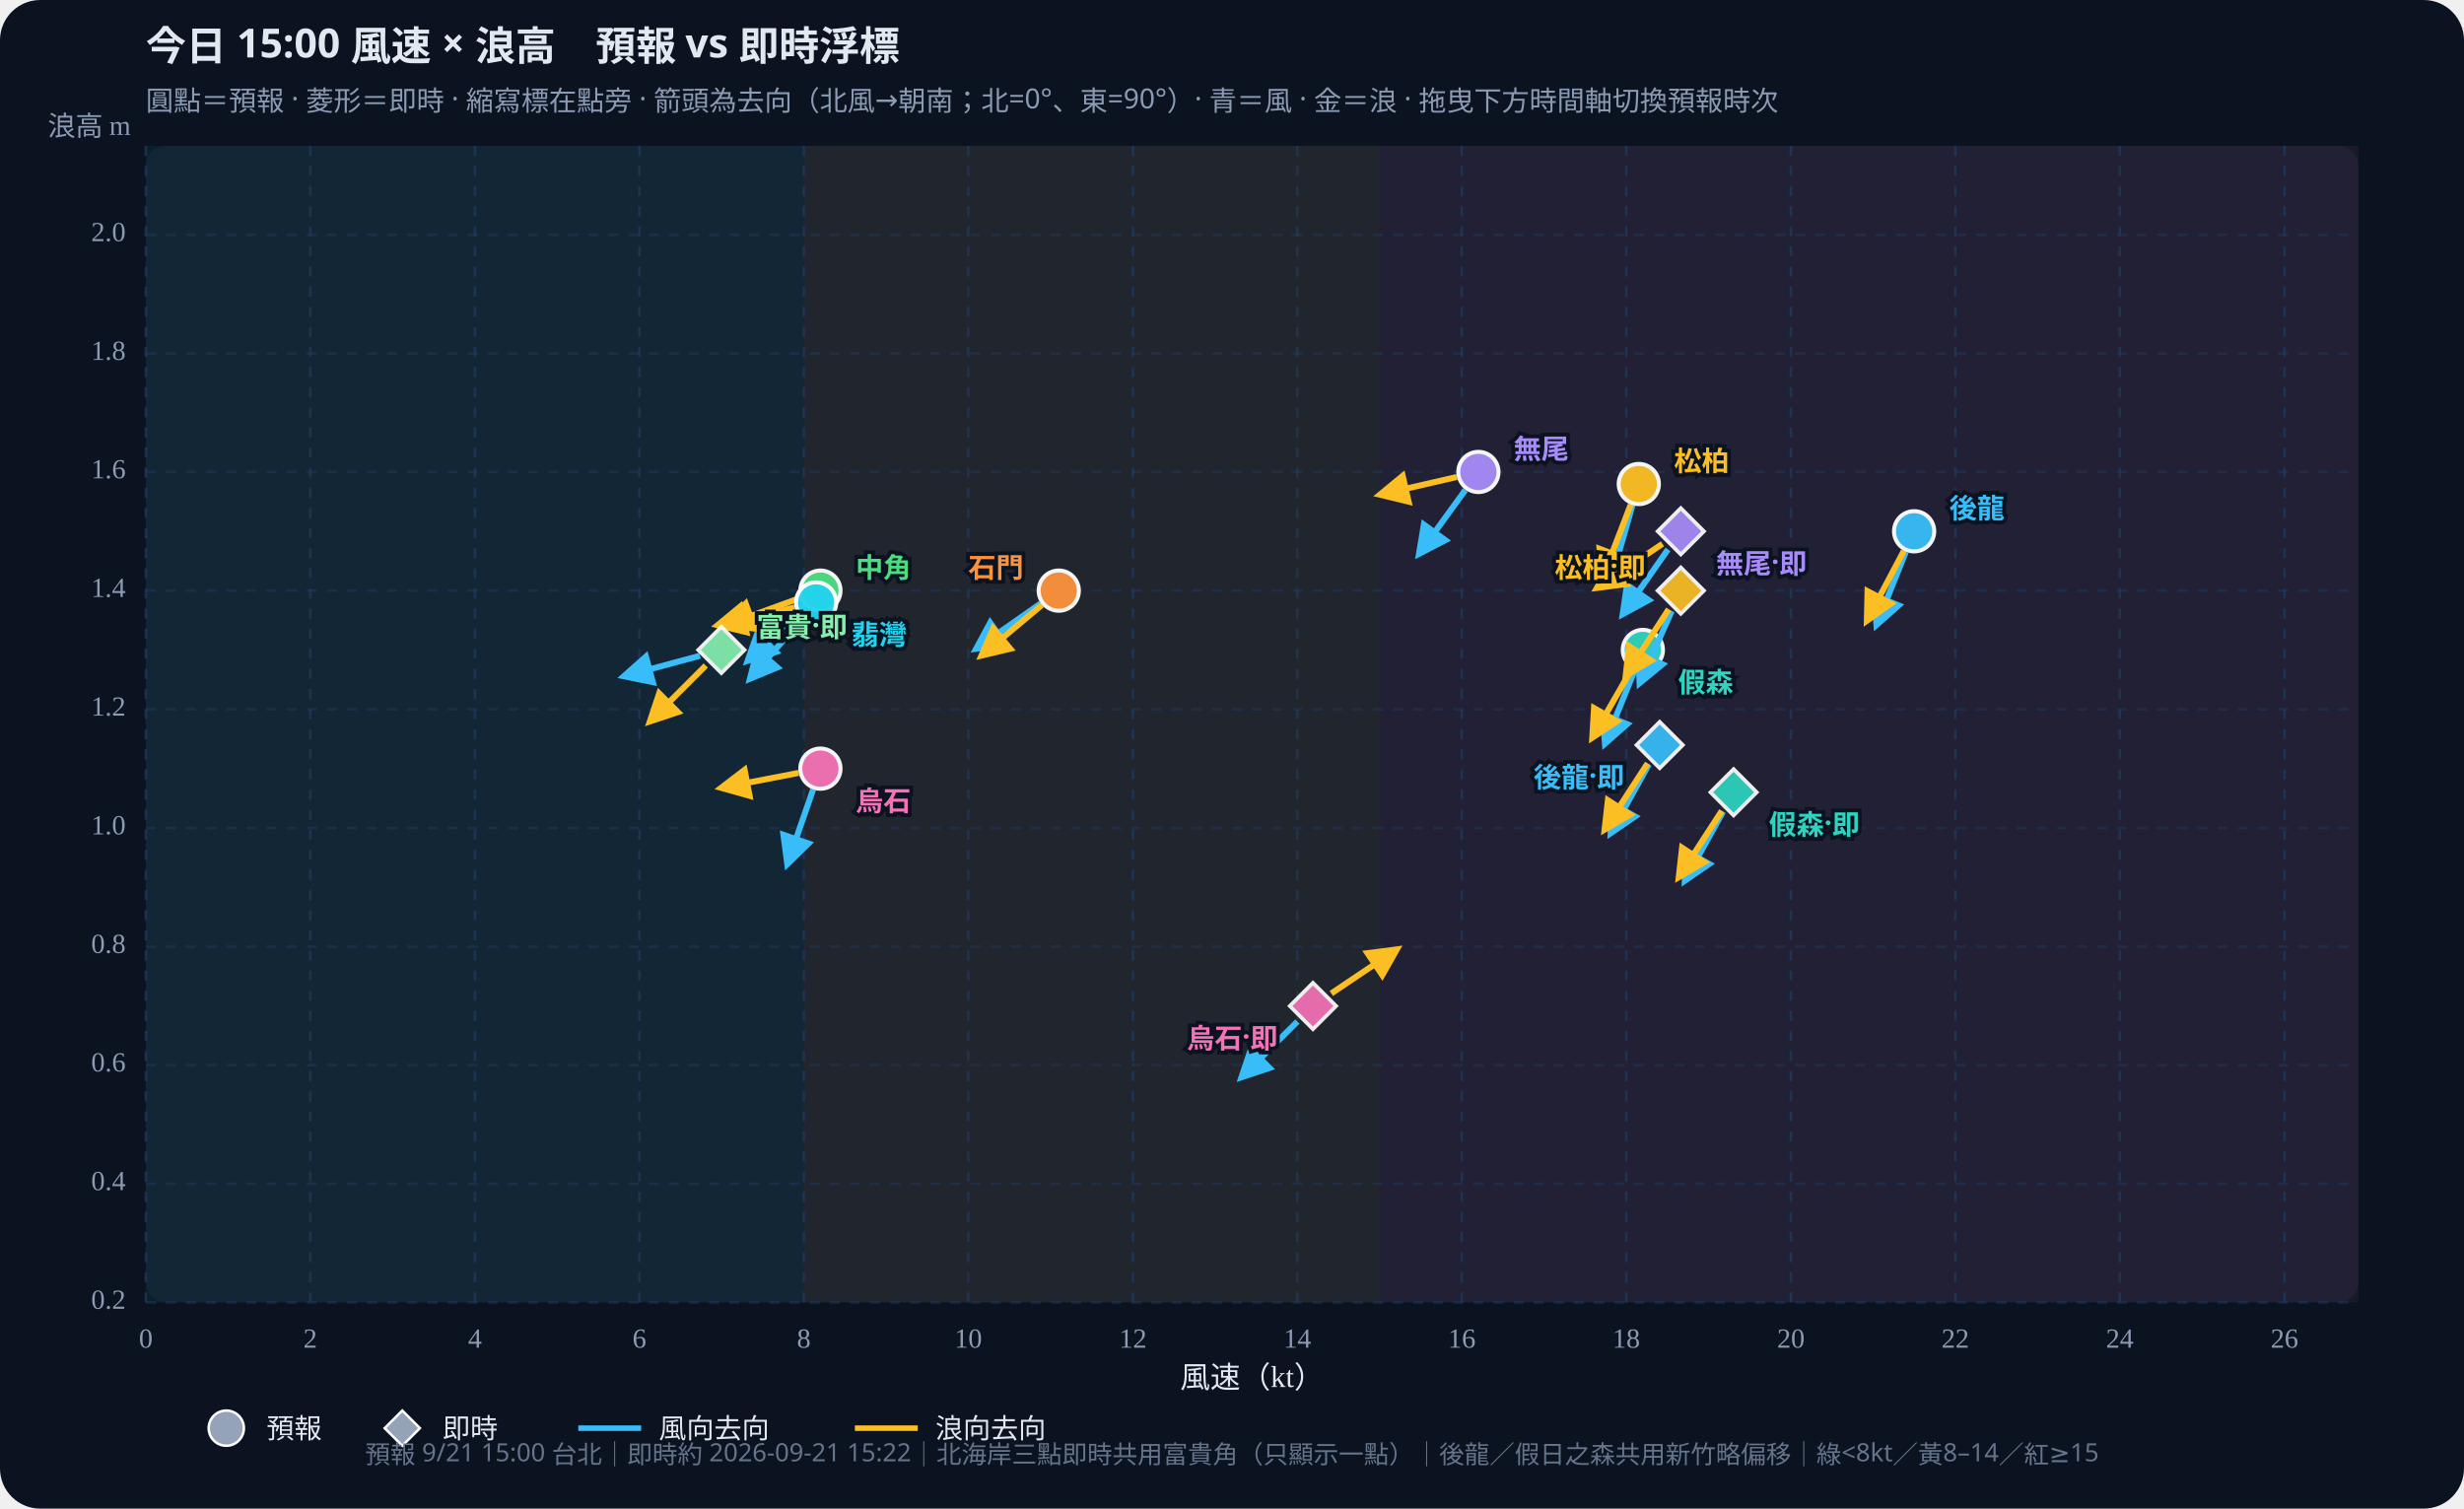
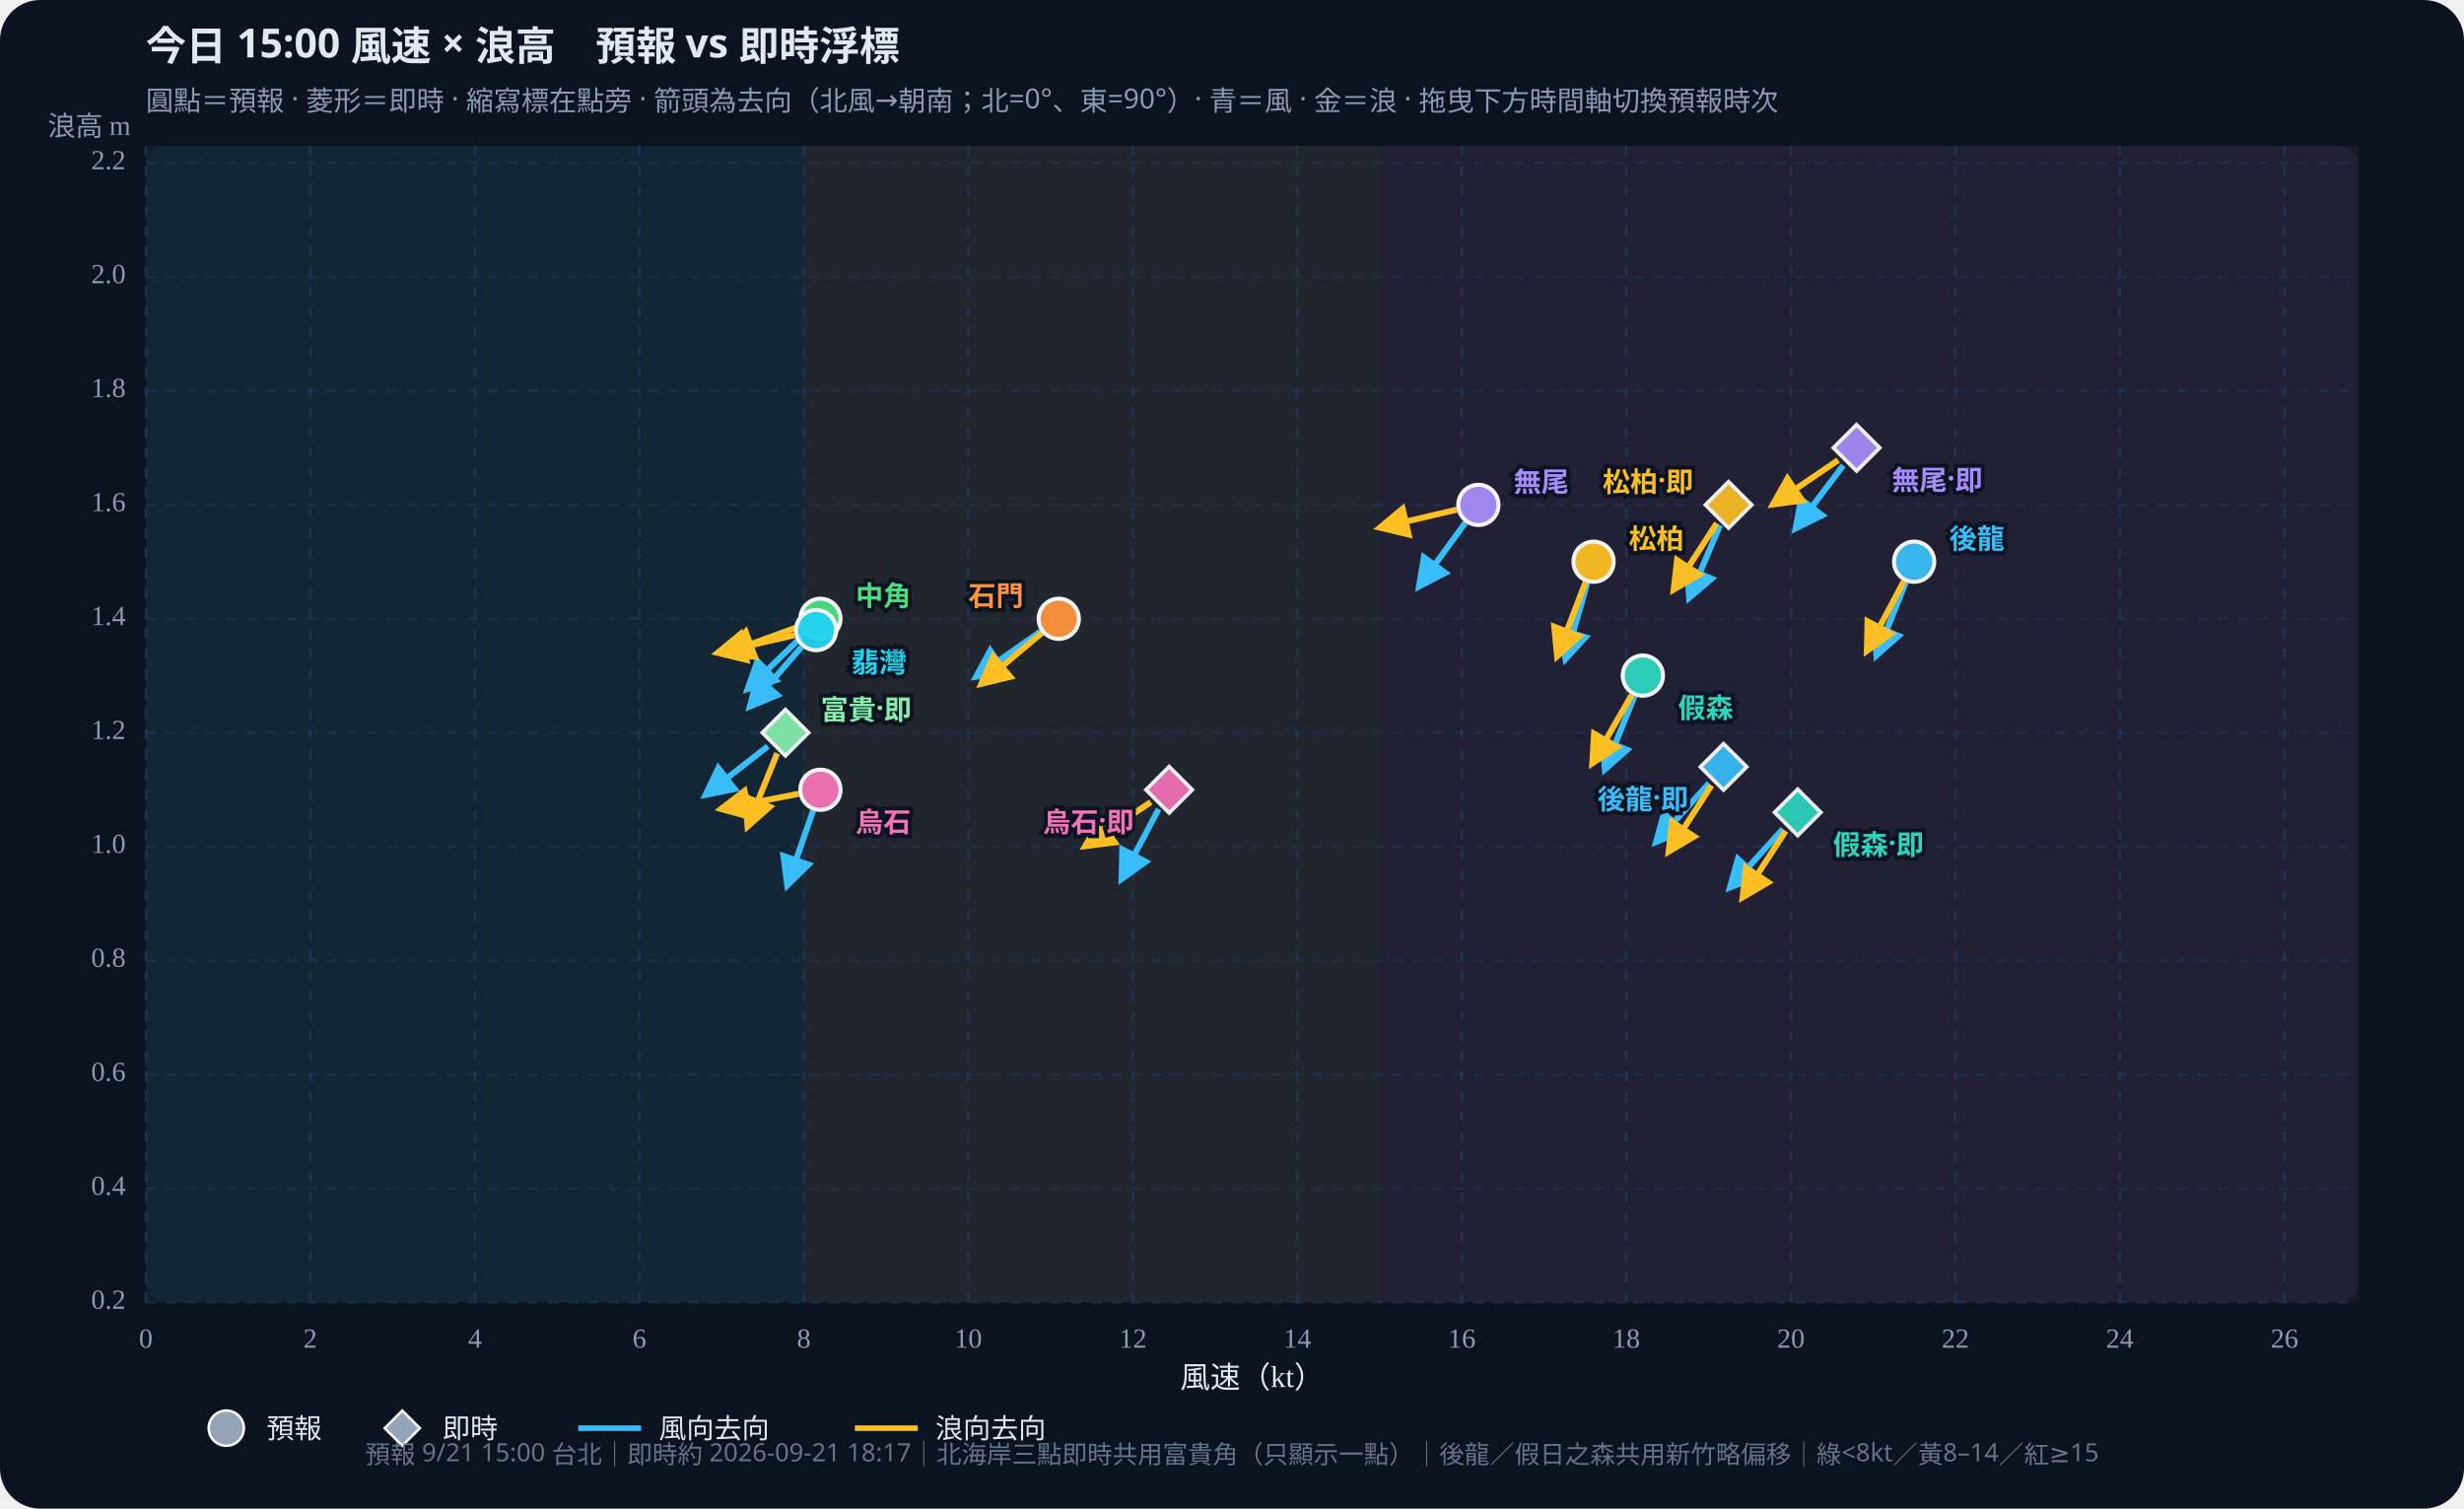
<svg xmlns="http://www.w3.org/2000/svg" id="wws-svg" viewBox="0 0 980 600" role="img" aria-label="風速與浪高散佈圖，可拖曳時間軸切換預報時次" style="width:100%;height:auto;display:block">
  <rect width="980" height="600" fill="#0b1220" rx="16" />
  <rect x="58" y="58" width="880" height="460" fill="#111a2e" rx="8" />
  <rect x="58.0" y="58" width="261.7" height="460" fill="#34d399" opacity="0.07" />
  <rect x="319.7" y="58" width="229.0" height="460" fill="#fbbf24" opacity="0.07" />
  <rect x="548.7" y="58" width="389.3" height="460" fill="#fb7185" opacity="0.07" />
  <defs>
    <marker id="arrow-38bdf8" viewBox="0 0 10 10" refX="8" refY="5" markerWidth="6" markerHeight="6" orient="auto-start-reverse">
      <path d="M0,0 L10,5 L0,10 z" fill="#38bdf8" />
    </marker>
    <marker id="arrow-fbbf24" viewBox="0 0 10 10" refX="8" refY="5" markerWidth="6" markerHeight="6" orient="auto-start-reverse">
      <path d="M0,0 L10,5 L0,10 z" fill="#fbbf24" />
    </marker>
  </defs>
  <text id="wws-title" x="58" y="24" fill="#e2e8f0" font-size="16" font-weight="700" font-family="Noto Sans TC,system-ui,sans-serif">今日 15:00 風速 × 浪高　預報 vs 即時浮標</text>
  <text x="58" y="44" fill="#8b9bb4" font-size="11" font-family="Noto Sans TC,system-ui,sans-serif">圓點＝預報 · 菱形＝即時 · 縮寫標在點旁 · 箭頭為去向（北風→朝南；北=0°、東=90°）· 青＝風 · 金＝浪 · 拖曳下方時間軸切換預報時次</text>
  <line x1="58.0" y1="58" x2="58.0" y2="518" stroke="#1e3a5f" stroke-dasharray="4 4" opacity="0.7" />
  <text x="58.0" y="536" text-anchor="middle" fill="#8b9bb4" font-size="11">0</text>
  <line x1="123.4" y1="58" x2="123.4" y2="518" stroke="#1e3a5f" stroke-dasharray="4 4" opacity="0.7" />
  <text x="123.4" y="536" text-anchor="middle" fill="#8b9bb4" font-size="11">2</text>
  <line x1="188.9" y1="58" x2="188.9" y2="518" stroke="#1e3a5f" stroke-dasharray="4 4" opacity="0.7" />
  <text x="188.9" y="536" text-anchor="middle" fill="#8b9bb4" font-size="11">4</text>
  <line x1="254.3" y1="58" x2="254.3" y2="518" stroke="#1e3a5f" stroke-dasharray="4 4" opacity="0.7" />
  <text x="254.3" y="536" text-anchor="middle" fill="#8b9bb4" font-size="11">6</text>
  <line x1="319.7" y1="58" x2="319.7" y2="518" stroke="#1e3a5f" stroke-dasharray="4 4" opacity="0.7" />
  <text x="319.7" y="536" text-anchor="middle" fill="#8b9bb4" font-size="11">8</text>
  <line x1="385.1" y1="58" x2="385.1" y2="518" stroke="#1e3a5f" stroke-dasharray="4 4" opacity="0.7" />
  <text x="385.1" y="536" text-anchor="middle" fill="#8b9bb4" font-size="11">10</text>
  <line x1="450.6" y1="58" x2="450.6" y2="518" stroke="#1e3a5f" stroke-dasharray="4 4" opacity="0.7" />
  <text x="450.6" y="536" text-anchor="middle" fill="#8b9bb4" font-size="11">12</text>
  <line x1="516.0" y1="58" x2="516.0" y2="518" stroke="#1e3a5f" stroke-dasharray="4 4" opacity="0.7" />
  <text x="516.0" y="536" text-anchor="middle" fill="#8b9bb4" font-size="11">14</text>
  <line x1="581.4" y1="58" x2="581.4" y2="518" stroke="#1e3a5f" stroke-dasharray="4 4" opacity="0.7" />
  <text x="581.4" y="536" text-anchor="middle" fill="#8b9bb4" font-size="11">16</text>
  <line x1="646.8" y1="58" x2="646.8" y2="518" stroke="#1e3a5f" stroke-dasharray="4 4" opacity="0.7" />
  <text x="646.8" y="536" text-anchor="middle" fill="#8b9bb4" font-size="11">18</text>
  <line x1="712.3" y1="58" x2="712.3" y2="518" stroke="#1e3a5f" stroke-dasharray="4 4" opacity="0.7" />
  <text x="712.3" y="536" text-anchor="middle" fill="#8b9bb4" font-size="11">20</text>
  <line x1="777.7" y1="58" x2="777.7" y2="518" stroke="#1e3a5f" stroke-dasharray="4 4" opacity="0.7" />
  <text x="777.7" y="536" text-anchor="middle" fill="#8b9bb4" font-size="11">22</text>
  <line x1="843.1" y1="58" x2="843.1" y2="518" stroke="#1e3a5f" stroke-dasharray="4 4" opacity="0.7" />
  <text x="843.1" y="536" text-anchor="middle" fill="#8b9bb4" font-size="11">24</text>
  <line x1="908.6" y1="58" x2="908.6" y2="518" stroke="#1e3a5f" stroke-dasharray="4 4" opacity="0.7" />
  <text x="908.6" y="536" text-anchor="middle" fill="#8b9bb4" font-size="11">26</text>
  <line x1="58" y1="518.0" x2="938" y2="518.0" stroke="#1e3a5f" stroke-dasharray="4 4" opacity="0.5" />
  <text x="50" y="518.0" text-anchor="end" dominant-baseline="middle" fill="#8b9bb4" font-size="11">0.2</text>
-   <line x1="58" y1="470.8" x2="938" y2="470.8" stroke="#1e3a5f" stroke-dasharray="4 4" opacity="0.5" />
-   <text x="50" y="470.8" text-anchor="end" dominant-baseline="middle" fill="#8b9bb4" font-size="11">0.4</text>
-   <line x1="58" y1="423.6" x2="938" y2="423.6" stroke="#1e3a5f" stroke-dasharray="4 4" opacity="0.5" />
-   <text x="50" y="423.6" text-anchor="end" dominant-baseline="middle" fill="#8b9bb4" font-size="11">0.6</text>
-   <line x1="58" y1="376.5" x2="938" y2="376.5" stroke="#1e3a5f" stroke-dasharray="4 4" opacity="0.5" />
-   <text x="50" y="376.5" text-anchor="end" dominant-baseline="middle" fill="#8b9bb4" font-size="11">0.8</text>
-   <line x1="58" y1="329.3" x2="938" y2="329.3" stroke="#1e3a5f" stroke-dasharray="4 4" opacity="0.5" />
-   <text x="50" y="329.3" text-anchor="end" dominant-baseline="middle" fill="#8b9bb4" font-size="11">1.0</text>
-   <line x1="58" y1="282.1" x2="938" y2="282.1" stroke="#1e3a5f" stroke-dasharray="4 4" opacity="0.5" />
-   <text x="50" y="282.1" text-anchor="end" dominant-baseline="middle" fill="#8b9bb4" font-size="11">1.2</text>
-   <line x1="58" y1="234.9" x2="938" y2="234.9" stroke="#1e3a5f" stroke-dasharray="4 4" opacity="0.5" />
-   <text x="50" y="234.9" text-anchor="end" dominant-baseline="middle" fill="#8b9bb4" font-size="11">1.4</text>
-   <line x1="58" y1="187.7" x2="938" y2="187.7" stroke="#1e3a5f" stroke-dasharray="4 4" opacity="0.5" />
-   <text x="50" y="187.7" text-anchor="end" dominant-baseline="middle" fill="#8b9bb4" font-size="11">1.6</text>
-   <line x1="58" y1="140.6" x2="938" y2="140.6" stroke="#1e3a5f" stroke-dasharray="4 4" opacity="0.5" />
-   <text x="50" y="140.6" text-anchor="end" dominant-baseline="middle" fill="#8b9bb4" font-size="11">1.8</text>
-   <line x1="58" y1="93.4" x2="938" y2="93.4" stroke="#1e3a5f" stroke-dasharray="4 4" opacity="0.5" />
-   <text x="50" y="93.4" text-anchor="end" dominant-baseline="middle" fill="#8b9bb4" font-size="11">2.0</text>
+   <line x1="58" y1="472.7" x2="938" y2="472.7" stroke="#1e3a5f" stroke-dasharray="4 4" opacity="0.5" />
+   <text x="50" y="472.7" text-anchor="end" dominant-baseline="middle" fill="#8b9bb4" font-size="11">0.4</text>
+   <line x1="58" y1="427.4" x2="938" y2="427.4" stroke="#1e3a5f" stroke-dasharray="4 4" opacity="0.5" />
+   <text x="50" y="427.4" text-anchor="end" dominant-baseline="middle" fill="#8b9bb4" font-size="11">0.6</text>
+   <line x1="58" y1="382.0" x2="938" y2="382.0" stroke="#1e3a5f" stroke-dasharray="4 4" opacity="0.5" />
+   <text x="50" y="382.0" text-anchor="end" dominant-baseline="middle" fill="#8b9bb4" font-size="11">0.8</text>
+   <line x1="58" y1="336.7" x2="938" y2="336.7" stroke="#1e3a5f" stroke-dasharray="4 4" opacity="0.5" />
+   <text x="50" y="336.7" text-anchor="end" dominant-baseline="middle" fill="#8b9bb4" font-size="11">1.0</text>
+   <line x1="58" y1="291.4" x2="938" y2="291.4" stroke="#1e3a5f" stroke-dasharray="4 4" opacity="0.5" />
+   <text x="50" y="291.4" text-anchor="end" dominant-baseline="middle" fill="#8b9bb4" font-size="11">1.2</text>
+   <line x1="58" y1="246.1" x2="938" y2="246.1" stroke="#1e3a5f" stroke-dasharray="4 4" opacity="0.5" />
+   <text x="50" y="246.1" text-anchor="end" dominant-baseline="middle" fill="#8b9bb4" font-size="11">1.4</text>
+   <line x1="58" y1="200.8" x2="938" y2="200.8" stroke="#1e3a5f" stroke-dasharray="4 4" opacity="0.5" />
+   <text x="50" y="200.8" text-anchor="end" dominant-baseline="middle" fill="#8b9bb4" font-size="11">1.6</text>
+   <line x1="58" y1="155.4" x2="938" y2="155.4" stroke="#1e3a5f" stroke-dasharray="4 4" opacity="0.5" />
+   <text x="50" y="155.4" text-anchor="end" dominant-baseline="middle" fill="#8b9bb4" font-size="11">1.8</text>
+   <line x1="58" y1="110.1" x2="938" y2="110.1" stroke="#1e3a5f" stroke-dasharray="4 4" opacity="0.5" />
+   <text x="50" y="110.1" text-anchor="end" dominant-baseline="middle" fill="#8b9bb4" font-size="11">2.0</text>
+   <line x1="58" y1="64.8" x2="938" y2="64.8" stroke="#1e3a5f" stroke-dasharray="4 4" opacity="0.5" />
+   <text x="50" y="64.8" text-anchor="end" dominant-baseline="middle" fill="#8b9bb4" font-size="11">2.2</text>
  <text x="498" y="552" text-anchor="middle" fill="#e2e8f0" font-size="12">風速（kt）</text>
  <text x="52" y="54" text-anchor="end" fill="#8b9bb4" font-size="11">浪高 m</text>
  <g id="wws-forecast-layer">
-     <line x1="758.0" y1="219.5" x2="746.4" y2="248.4" stroke="#38bdf8" stroke-width="2.4" marker-end="url(#arrow-38bdf8)" />
-     <line x1="757.2" y1="219.1" x2="742.6" y2="246.7" stroke="#fbbf24" stroke-width="2.4" marker-end="url(#arrow-fbbf24)" />
-     <circle cx="761.3" cy="211.3" r="8.0" fill="#38bdf8" stroke="#fff" stroke-width="1.6" opacity="0.95" />
-     <line x1="650.1" y1="266.7" x2="638.4" y2="295.6" stroke="#38bdf8" stroke-width="2.4" marker-end="url(#arrow-38bdf8)" />
-     <line x1="649.0" y1="266.1" x2="633.4" y2="293.2" stroke="#fbbf24" stroke-width="2.4" marker-end="url(#arrow-fbbf24)" />
-     <circle cx="653.4" cy="258.5" r="8.0" fill="#2dd4bf" stroke="#fff" stroke-width="1.6" opacity="0.95" />
-     <line x1="649.3" y1="200.9" x2="640.7" y2="230.9" stroke="#38bdf8" stroke-width="2.4" marker-end="url(#arrow-38bdf8)" />
-     <line x1="648.6" y1="200.7" x2="637.4" y2="229.8" stroke="#fbbf24" stroke-width="2.4" marker-end="url(#arrow-fbbf24)" />
-     <circle cx="651.8" cy="192.5" r="8.0" fill="#fbbf24" stroke="#fff" stroke-width="1.6" opacity="0.95" />
-     <line x1="319.9" y1="241.0" x2="297.5" y2="262.7" stroke="#38bdf8" stroke-width="2.4" marker-end="url(#arrow-38bdf8)" />
-     <line x1="318.0" y1="237.9" x2="288.7" y2="248.6" stroke="#fbbf24" stroke-width="2.4" marker-end="url(#arrow-fbbf24)" />
-     <circle cx="326.3" cy="234.9" r="8.0" fill="#4ade80" stroke="#fff" stroke-width="1.6" opacity="0.95" />
-     <line x1="318.8" y1="246.3" x2="298.4" y2="269.8" stroke="#38bdf8" stroke-width="2.4" marker-end="url(#arrow-38bdf8)" />
-     <line x1="316.0" y1="241.6" x2="285.6" y2="248.6" stroke="#fbbf24" stroke-width="2.4" marker-end="url(#arrow-fbbf24)" />
-     <circle cx="324.6" cy="239.6" r="8.0" fill="#22d3ee" stroke="#fff" stroke-width="1.6" opacity="0.95" />
-     <line x1="413.9" y1="240.0" x2="388.4" y2="257.9" stroke="#38bdf8" stroke-width="2.4" marker-end="url(#arrow-38bdf8)" />
-     <line x1="414.4" y1="240.6" x2="390.5" y2="260.6" stroke="#fbbf24" stroke-width="2.4" marker-end="url(#arrow-fbbf24)" />
-     <circle cx="421.1" cy="234.9" r="8.0" fill="#fb923c" stroke="#fff" stroke-width="1.6" opacity="0.95" />
-     <line x1="582.8" y1="194.9" x2="564.5" y2="220.1" stroke="#38bdf8" stroke-width="2.4" marker-end="url(#arrow-38bdf8)" />
-     <line x1="579.4" y1="189.7" x2="549.0" y2="196.7" stroke="#fbbf24" stroke-width="2.4" marker-end="url(#arrow-fbbf24)" />
-     <circle cx="588.0" cy="187.7" r="8.0" fill="#a78bfa" stroke="#fff" stroke-width="1.6" opacity="0.95" />
-     <line x1="323.4" y1="314.0" x2="313.2" y2="343.5" stroke="#38bdf8" stroke-width="2.4" marker-end="url(#arrow-38bdf8)" />
-     <line x1="317.6" y1="307.4" x2="287.0" y2="313.3" stroke="#fbbf24" stroke-width="2.4" marker-end="url(#arrow-fbbf24)" />
-     <circle cx="326.3" cy="305.7" r="8.0" fill="#f472b6" stroke="#fff" stroke-width="1.6" opacity="0.95" />
-     <text x="775.3" y="201.3" text-anchor="start" dominant-baseline="central" fill="#38bdf8" font-size="11" font-weight="700" font-family="Noto Sans TC,system-ui,sans-serif" stroke="#0b1220" stroke-width="3" paint-order="stroke">後龍</text>
-     <text x="667.4" y="270.5" text-anchor="start" dominant-baseline="central" fill="#2dd4bf" font-size="11" font-weight="700" font-family="Noto Sans TC,system-ui,sans-serif" stroke="#0b1220" stroke-width="3" paint-order="stroke">假森</text>
-     <text x="665.8" y="182.5" text-anchor="start" dominant-baseline="central" fill="#fbbf24" font-size="11" font-weight="700" font-family="Noto Sans TC,system-ui,sans-serif" stroke="#0b1220" stroke-width="3" paint-order="stroke">松柏</text>
-     <text x="340.3" y="224.9" text-anchor="start" dominant-baseline="central" fill="#4ade80" font-size="11" font-weight="700" font-family="Noto Sans TC,system-ui,sans-serif" stroke="#0b1220" stroke-width="3" paint-order="stroke">中角</text>
-     <text x="338.6" y="251.6" text-anchor="start" dominant-baseline="central" fill="#22d3ee" font-size="11" font-weight="700" font-family="Noto Sans TC,system-ui,sans-serif" stroke="#0b1220" stroke-width="3" paint-order="stroke">翡灣</text>
-     <text x="407.1" y="224.9" text-anchor="end" dominant-baseline="central" fill="#fb923c" font-size="11" font-weight="700" font-family="Noto Sans TC,system-ui,sans-serif" stroke="#0b1220" stroke-width="3" paint-order="stroke">石門</text>
-     <text x="602.0" y="177.7" text-anchor="start" dominant-baseline="central" fill="#a78bfa" font-size="11" font-weight="700" font-family="Noto Sans TC,system-ui,sans-serif" stroke="#0b1220" stroke-width="3" paint-order="stroke">無尾</text>
-     <text x="340.3" y="317.7" text-anchor="start" dominant-baseline="central" fill="#f472b6" font-size="11" font-weight="700" font-family="Noto Sans TC,system-ui,sans-serif" stroke="#0b1220" stroke-width="3" paint-order="stroke">烏石</text>
+     <line x1="758.0" y1="231.6" x2="746.4" y2="260.5" stroke="#38bdf8" stroke-width="2.4" marker-end="url(#arrow-38bdf8)" />
+     <line x1="757.2" y1="231.2" x2="742.6" y2="258.7" stroke="#fbbf24" stroke-width="2.4" marker-end="url(#arrow-fbbf24)" />
+     <circle cx="761.3" cy="223.4" r="8.0" fill="#38bdf8" stroke="#fff" stroke-width="1.6" opacity="0.95" />
+     <line x1="650.1" y1="276.9" x2="638.4" y2="305.8" stroke="#38bdf8" stroke-width="2.4" marker-end="url(#arrow-38bdf8)" />
+     <line x1="649.0" y1="276.4" x2="633.4" y2="303.4" stroke="#fbbf24" stroke-width="2.4" marker-end="url(#arrow-fbbf24)" />
+     <circle cx="653.4" cy="268.7" r="8.0" fill="#2dd4bf" stroke="#fff" stroke-width="1.6" opacity="0.95" />
+     <line x1="631.3" y1="231.9" x2="622.7" y2="261.9" stroke="#38bdf8" stroke-width="2.4" marker-end="url(#arrow-38bdf8)" />
+     <line x1="630.6" y1="231.6" x2="619.4" y2="260.8" stroke="#fbbf24" stroke-width="2.4" marker-end="url(#arrow-fbbf24)" />
+     <circle cx="633.8" cy="223.4" r="8.0" fill="#fbbf24" stroke="#fff" stroke-width="1.6" opacity="0.95" />
+     <line x1="319.9" y1="252.2" x2="297.5" y2="273.9" stroke="#38bdf8" stroke-width="2.4" marker-end="url(#arrow-38bdf8)" />
+     <line x1="318.0" y1="249.1" x2="288.7" y2="259.8" stroke="#fbbf24" stroke-width="2.4" marker-end="url(#arrow-fbbf24)" />
+     <circle cx="326.3" cy="246.1" r="8.0" fill="#4ade80" stroke="#fff" stroke-width="1.6" opacity="0.95" />
+     <line x1="318.8" y1="257.3" x2="298.4" y2="280.8" stroke="#38bdf8" stroke-width="2.4" marker-end="url(#arrow-38bdf8)" />
+     <line x1="316.0" y1="252.6" x2="285.6" y2="259.6" stroke="#fbbf24" stroke-width="2.4" marker-end="url(#arrow-fbbf24)" />
+     <circle cx="324.6" cy="250.6" r="8.0" fill="#22d3ee" stroke="#fff" stroke-width="1.6" opacity="0.95" />
+     <line x1="413.9" y1="251.1" x2="388.4" y2="269.0" stroke="#38bdf8" stroke-width="2.4" marker-end="url(#arrow-38bdf8)" />
+     <line x1="414.4" y1="251.7" x2="390.5" y2="271.8" stroke="#fbbf24" stroke-width="2.4" marker-end="url(#arrow-fbbf24)" />
+     <circle cx="421.1" cy="246.1" r="8.0" fill="#fb923c" stroke="#fff" stroke-width="1.6" opacity="0.95" />
+     <line x1="582.8" y1="207.9" x2="564.5" y2="233.1" stroke="#38bdf8" stroke-width="2.4" marker-end="url(#arrow-38bdf8)" />
+     <line x1="579.4" y1="202.7" x2="549.0" y2="209.8" stroke="#fbbf24" stroke-width="2.4" marker-end="url(#arrow-fbbf24)" />
+     <circle cx="588.0" cy="200.8" r="8.0" fill="#a78bfa" stroke="#fff" stroke-width="1.6" opacity="0.95" />
+     <line x1="323.4" y1="322.4" x2="313.2" y2="351.9" stroke="#38bdf8" stroke-width="2.4" marker-end="url(#arrow-38bdf8)" />
+     <line x1="317.6" y1="315.7" x2="287.0" y2="321.7" stroke="#fbbf24" stroke-width="2.4" marker-end="url(#arrow-fbbf24)" />
+     <circle cx="326.3" cy="314.1" r="8.0" fill="#f472b6" stroke="#fff" stroke-width="1.6" opacity="0.95" />
+     <text x="775.3" y="213.4" text-anchor="start" dominant-baseline="central" fill="#38bdf8" font-size="11" font-weight="700" font-family="Noto Sans TC,system-ui,sans-serif" stroke="#0b1220" stroke-width="3" paint-order="stroke">後龍</text>
+     <text x="667.4" y="280.7" text-anchor="start" dominant-baseline="central" fill="#2dd4bf" font-size="11" font-weight="700" font-family="Noto Sans TC,system-ui,sans-serif" stroke="#0b1220" stroke-width="3" paint-order="stroke">假森</text>
+     <text x="647.8" y="213.4" text-anchor="start" dominant-baseline="central" fill="#fbbf24" font-size="11" font-weight="700" font-family="Noto Sans TC,system-ui,sans-serif" stroke="#0b1220" stroke-width="3" paint-order="stroke">松柏</text>
+     <text x="340.3" y="236.1" text-anchor="start" dominant-baseline="central" fill="#4ade80" font-size="11" font-weight="700" font-family="Noto Sans TC,system-ui,sans-serif" stroke="#0b1220" stroke-width="3" paint-order="stroke">中角</text>
+     <text x="338.6" y="262.6" text-anchor="start" dominant-baseline="central" fill="#22d3ee" font-size="11" font-weight="700" font-family="Noto Sans TC,system-ui,sans-serif" stroke="#0b1220" stroke-width="3" paint-order="stroke">翡灣</text>
+     <text x="407.1" y="236.1" text-anchor="end" dominant-baseline="central" fill="#fb923c" font-size="11" font-weight="700" font-family="Noto Sans TC,system-ui,sans-serif" stroke="#0b1220" stroke-width="3" paint-order="stroke">石門</text>
+     <text x="602.0" y="190.8" text-anchor="start" dominant-baseline="central" fill="#a78bfa" font-size="11" font-weight="700" font-family="Noto Sans TC,system-ui,sans-serif" stroke="#0b1220" stroke-width="3" paint-order="stroke">無尾</text>
+     <text x="340.3" y="326.1" text-anchor="start" dominant-baseline="central" fill="#f472b6" font-size="11" font-weight="700" font-family="Noto Sans TC,system-ui,sans-serif" stroke="#0b1220" stroke-width="3" paint-order="stroke">烏石</text>
  </g>
  <g id="wws-live-layer">
-     <line x1="655.8" y1="304.0" x2="640.7" y2="331.2" stroke="#38bdf8" stroke-width="2.4" marker-end="url(#arrow-38bdf8)" />
-     <line x1="655.3" y1="303.6" x2="638.3" y2="329.8" stroke="#fbbf24" stroke-width="2.4" marker-end="url(#arrow-fbbf24)" />
-     <polygon points="660.1,287.1 669.3,296.3 660.1,305.5 650.9,296.3" fill="#38bdf8" stroke="#fff" stroke-width="1.5" opacity="0.92" />
-     <line x1="685.3" y1="322.8" x2="670.2" y2="350.1" stroke="#38bdf8" stroke-width="2.4" marker-end="url(#arrow-38bdf8)" />
-     <line x1="684.8" y1="322.5" x2="667.8" y2="348.7" stroke="#fbbf24" stroke-width="2.4" marker-end="url(#arrow-fbbf24)" />
-     <polygon points="689.5,305.9 698.7,315.1 689.5,324.3 680.3,315.1" fill="#2dd4bf" stroke="#fff" stroke-width="1.5" opacity="0.92" />
-     <line x1="664.9" y1="243.0" x2="652.2" y2="271.5" stroke="#38bdf8" stroke-width="2.4" marker-end="url(#arrow-38bdf8)" />
-     <line x1="663.7" y1="242.3" x2="646.7" y2="268.5" stroke="#fbbf24" stroke-width="2.4" marker-end="url(#arrow-fbbf24)" />
-     <polygon points="668.5,225.7 677.7,234.9 668.5,244.1 659.3,234.9" fill="#fbbf24" stroke="#fff" stroke-width="1.5" opacity="0.92" />
-     <line x1="278.4" y1="260.8" x2="248.3" y2="268.9" stroke="#38bdf8" stroke-width="2.4" marker-end="url(#arrow-38bdf8)" />
-     <line x1="280.7" y1="264.7" x2="258.6" y2="286.8" stroke="#fbbf24" stroke-width="2.4" marker-end="url(#arrow-fbbf24)" />
-     <polygon points="286.9,249.3 296.1,258.5 286.9,267.7 277.7,258.5" fill="#86efac" stroke="#fff" stroke-width="1.5" opacity="0.92" />
-     <line x1="663.4" y1="218.5" x2="645.5" y2="244.1" stroke="#38bdf8" stroke-width="2.4" marker-end="url(#arrow-38bdf8)" />
-     <line x1="661.2" y1="216.3" x2="635.3" y2="233.7" stroke="#fbbf24" stroke-width="2.4" marker-end="url(#arrow-fbbf24)" />
-     <polygon points="668.5,202.1 677.7,211.3 668.5,220.5 659.3,211.3" fill="#a78bfa" stroke="#fff" stroke-width="1.5" opacity="0.92" />
-     <line x1="516.0" y1="406.3" x2="493.9" y2="428.3" stroke="#38bdf8" stroke-width="2.4" marker-end="url(#arrow-38bdf8)" />
-     <line x1="529.5" y1="395.1" x2="555.4" y2="377.7" stroke="#fbbf24" stroke-width="2.4" marker-end="url(#arrow-fbbf24)" />
-     <polygon points="522.2,390.9 531.4,400.1 522.2,409.3 513.0,400.1" fill="#f472b6" stroke="#fff" stroke-width="1.5" opacity="0.92" />
-     <text x="646.1" y="308.3" text-anchor="end" dominant-baseline="central" fill="#38bdf8" font-size="11" font-weight="700" font-family="Noto Sans TC,system-ui,sans-serif" stroke="#0b1220" stroke-width="3" paint-order="stroke">後龍·即</text>
-     <text x="703.5" y="327.1" text-anchor="start" dominant-baseline="central" fill="#2dd4bf" font-size="11" font-weight="700" font-family="Noto Sans TC,system-ui,sans-serif" stroke="#0b1220" stroke-width="3" paint-order="stroke">假森·即</text>
-     <text x="654.5" y="224.9" text-anchor="end" dominant-baseline="central" fill="#fbbf24" font-size="11" font-weight="700" font-family="Noto Sans TC,system-ui,sans-serif" stroke="#0b1220" stroke-width="3" paint-order="stroke">松柏·即</text>
-     <text x="300.9" y="248.5" text-anchor="start" dominant-baseline="central" fill="#86efac" font-size="11" font-weight="700" font-family="Noto Sans TC,system-ui,sans-serif" stroke="#0b1220" stroke-width="3" paint-order="stroke">富貴·即</text>
-     <text x="682.5" y="223.3" text-anchor="start" dominant-baseline="central" fill="#a78bfa" font-size="11" font-weight="700" font-family="Noto Sans TC,system-ui,sans-serif" stroke="#0b1220" stroke-width="3" paint-order="stroke">無尾·即</text>
-     <text x="508.2" y="412.1" text-anchor="end" dominant-baseline="central" fill="#f472b6" font-size="11" font-weight="700" font-family="Noto Sans TC,system-ui,sans-serif" stroke="#0b1220" stroke-width="3" paint-order="stroke">烏石·即</text>
+     <line x1="679.7" y1="311.5" x2="658.8" y2="334.7" stroke="#38bdf8" stroke-width="2.4" marker-end="url(#arrow-38bdf8)" />
+     <line x1="680.7" y1="312.4" x2="663.8" y2="338.5" stroke="#fbbf24" stroke-width="2.4" marker-end="url(#arrow-fbbf24)" />
+     <polygon points="685.5,295.8 694.7,305.0 685.5,314.2 676.3,305.0" fill="#38bdf8" stroke="#fff" stroke-width="1.5" opacity="0.92" />
+     <line x1="709.1" y1="329.7" x2="688.2" y2="352.8" stroke="#38bdf8" stroke-width="2.4" marker-end="url(#arrow-38bdf8)" />
+     <line x1="710.2" y1="330.5" x2="693.2" y2="356.7" stroke="#fbbf24" stroke-width="2.4" marker-end="url(#arrow-fbbf24)" />
+     <polygon points="715.0,313.9 724.2,323.1 715.0,332.3 705.8,323.1" fill="#2dd4bf" stroke="#fff" stroke-width="1.5" opacity="0.92" />
+     <line x1="684.1" y1="208.9" x2="671.9" y2="237.6" stroke="#38bdf8" stroke-width="2.4" marker-end="url(#arrow-38bdf8)" />
+     <line x1="682.8" y1="208.1" x2="665.8" y2="234.3" stroke="#fbbf24" stroke-width="2.4" marker-end="url(#arrow-fbbf24)" />
+     <polygon points="687.5,191.6 696.7,200.8 687.5,210.0 678.3,200.8" fill="#fbbf24" stroke="#fff" stroke-width="1.5" opacity="0.92" />
+     <line x1="305.4" y1="296.8" x2="280.8" y2="316.0" stroke="#38bdf8" stroke-width="2.4" marker-end="url(#arrow-38bdf8)" />
+     <line x1="309.1" y1="299.6" x2="297.4" y2="328.5" stroke="#fbbf24" stroke-width="2.4" marker-end="url(#arrow-fbbf24)" />
+     <polygon points="312.4,282.2 321.6,291.4 312.4,300.6 303.2,291.4" fill="#86efac" stroke="#fff" stroke-width="1.5" opacity="0.92" />
+     <line x1="733.1" y1="185.1" x2="714.3" y2="210.0" stroke="#38bdf8" stroke-width="2.4" marker-end="url(#arrow-38bdf8)" />
+     <line x1="731.1" y1="183.0" x2="705.3" y2="200.5" stroke="#fbbf24" stroke-width="2.4" marker-end="url(#arrow-fbbf24)" />
+     <polygon points="738.4,168.9 747.6,178.1 738.4,187.3 729.2,178.1" fill="#a78bfa" stroke="#fff" stroke-width="1.5" opacity="0.92" />
+     <line x1="460.8" y1="321.8" x2="446.2" y2="349.4" stroke="#38bdf8" stroke-width="2.4" marker-end="url(#arrow-38bdf8)" />
+     <line x1="457.7" y1="319.0" x2="431.8" y2="336.4" stroke="#fbbf24" stroke-width="2.4" marker-end="url(#arrow-fbbf24)" />
+     <polygon points="465.0,304.9 474.2,314.1 465.0,323.3 455.8,314.1" fill="#f472b6" stroke="#fff" stroke-width="1.5" opacity="0.92" />
+     <text x="671.5" y="317.0" text-anchor="end" dominant-baseline="central" fill="#38bdf8" font-size="11" font-weight="700" font-family="Noto Sans TC,system-ui,sans-serif" stroke="#0b1220" stroke-width="3" paint-order="stroke">後龍·即</text>
+     <text x="729.0" y="335.1" text-anchor="start" dominant-baseline="central" fill="#2dd4bf" font-size="11" font-weight="700" font-family="Noto Sans TC,system-ui,sans-serif" stroke="#0b1220" stroke-width="3" paint-order="stroke">假森·即</text>
+     <text x="673.5" y="190.8" text-anchor="end" dominant-baseline="central" fill="#fbbf24" font-size="11" font-weight="700" font-family="Noto Sans TC,system-ui,sans-serif" stroke="#0b1220" stroke-width="3" paint-order="stroke">松柏·即</text>
+     <text x="326.4" y="281.4" text-anchor="start" dominant-baseline="central" fill="#86efac" font-size="11" font-weight="700" font-family="Noto Sans TC,system-ui,sans-serif" stroke="#0b1220" stroke-width="3" paint-order="stroke">富貴·即</text>
+     <text x="752.4" y="190.1" text-anchor="start" dominant-baseline="central" fill="#a78bfa" font-size="11" font-weight="700" font-family="Noto Sans TC,system-ui,sans-serif" stroke="#0b1220" stroke-width="3" paint-order="stroke">無尾·即</text>
+     <text x="451.0" y="326.1" text-anchor="end" dominant-baseline="central" fill="#f472b6" font-size="11" font-weight="700" font-family="Noto Sans TC,system-ui,sans-serif" stroke="#0b1220" stroke-width="3" paint-order="stroke">烏石·即</text>
  </g>
  <circle cx="90" cy="568" r="7" fill="#94a3b8" stroke="#fff" />
  <text x="106" y="572" fill="#e2e8f0" font-size="11" font-family="Noto Sans TC,system-ui,sans-serif">預報</text>
  <polygon points="160,561 167,568 160,575 153,568" fill="#94a3b8" stroke="#fff" />
  <text x="176" y="572" fill="#e2e8f0" font-size="11" font-family="Noto Sans TC,system-ui,sans-serif">即時</text>
  <line x1="230" y1="568" x2="255" y2="568" stroke="#38bdf8" stroke-width="2.2" />
  <text x="262" y="572" fill="#e2e8f0" font-size="11" font-family="Noto Sans TC,system-ui,sans-serif">風向去向</text>
  <line x1="340" y1="568" x2="365" y2="568" stroke="#fbbf24" stroke-width="2.2" />
  <text x="372" y="572" fill="#e2e8f0" font-size="11" font-family="Noto Sans TC,system-ui,sans-serif">浪向去向</text>
-   <text id="wws-foot" x="490" y="582" text-anchor="middle" fill="#64748b" font-size="10" font-family="Noto Sans TC,system-ui,sans-serif">預報 9/21 15:00 台北｜即時約 2026-09-21 15:22｜北海岸三點即時共用富貴角（只顯示一點）｜後龍／假日之森共用新竹略偏移｜綠&lt;8kt／黃8–14／紅≥15</text>
+   <text id="wws-foot" x="490" y="582" text-anchor="middle" fill="#64748b" font-size="10" font-family="Noto Sans TC,system-ui,sans-serif">預報 9/21 15:00 台北｜即時約 2026-09-21 18:17｜北海岸三點即時共用富貴角（只顯示一點）｜後龍／假日之森共用新竹略偏移｜綠&lt;8kt／黃8–14／紅≥15</text>
</svg>
